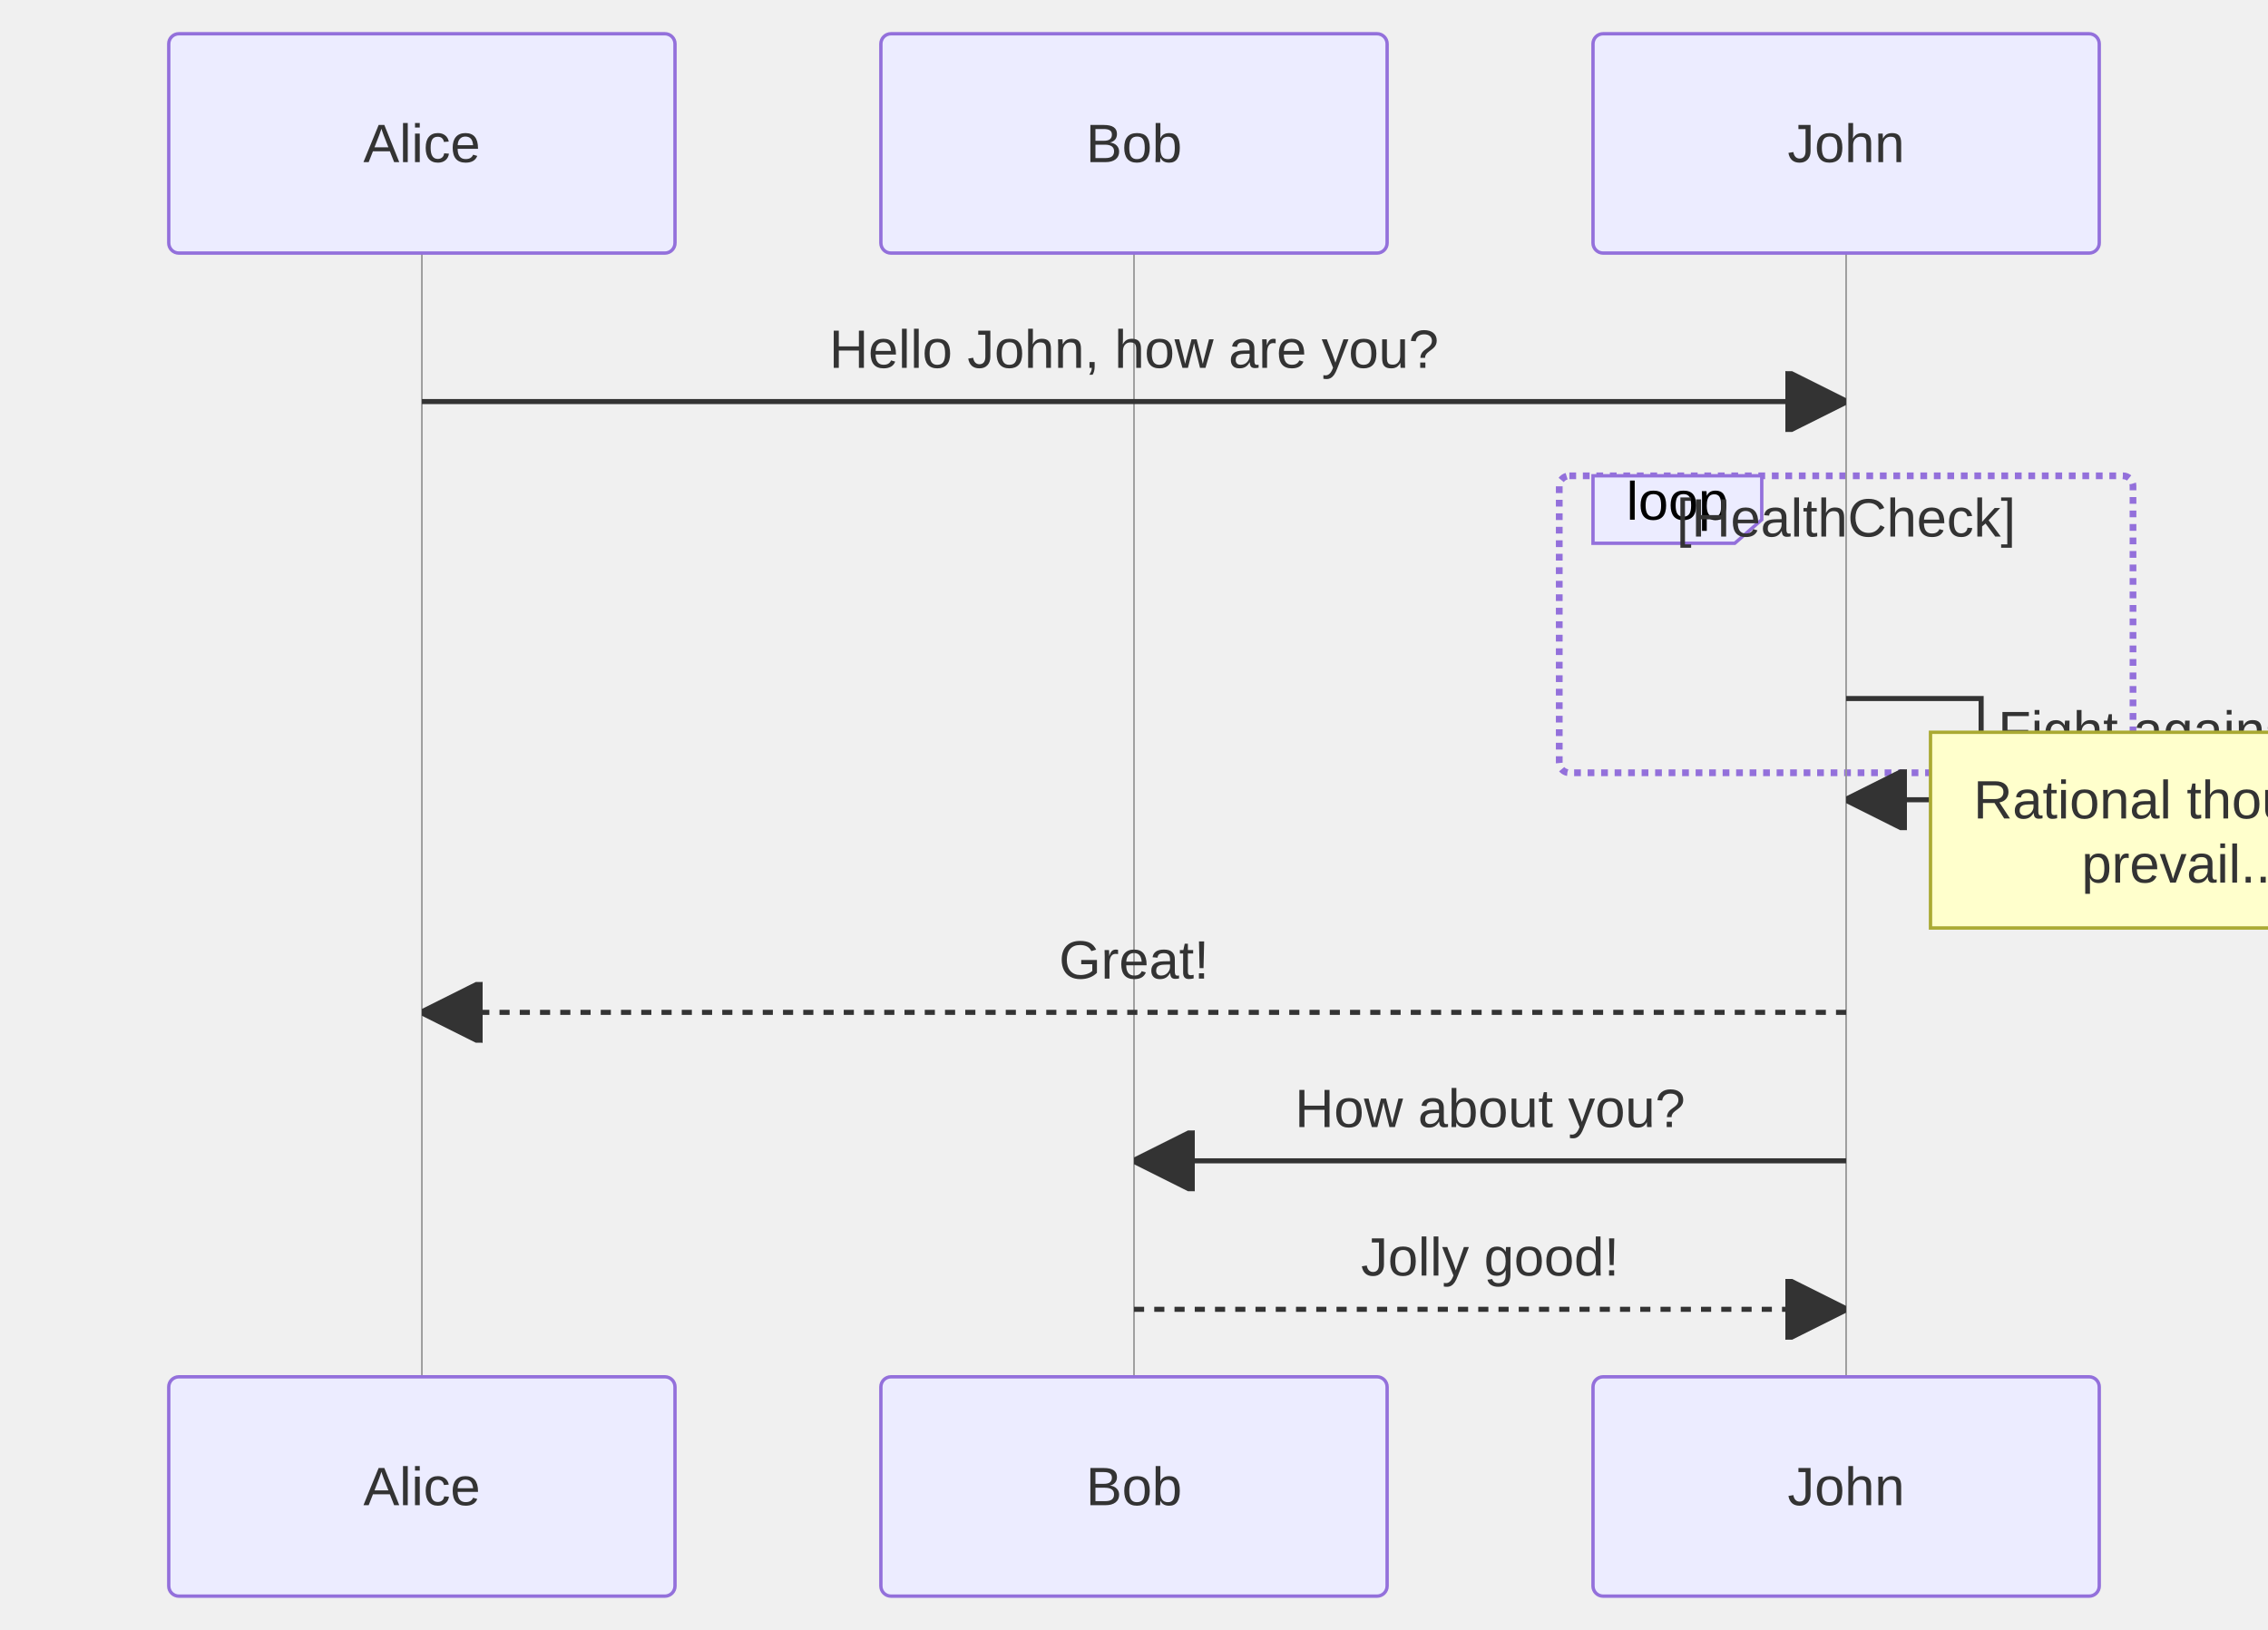
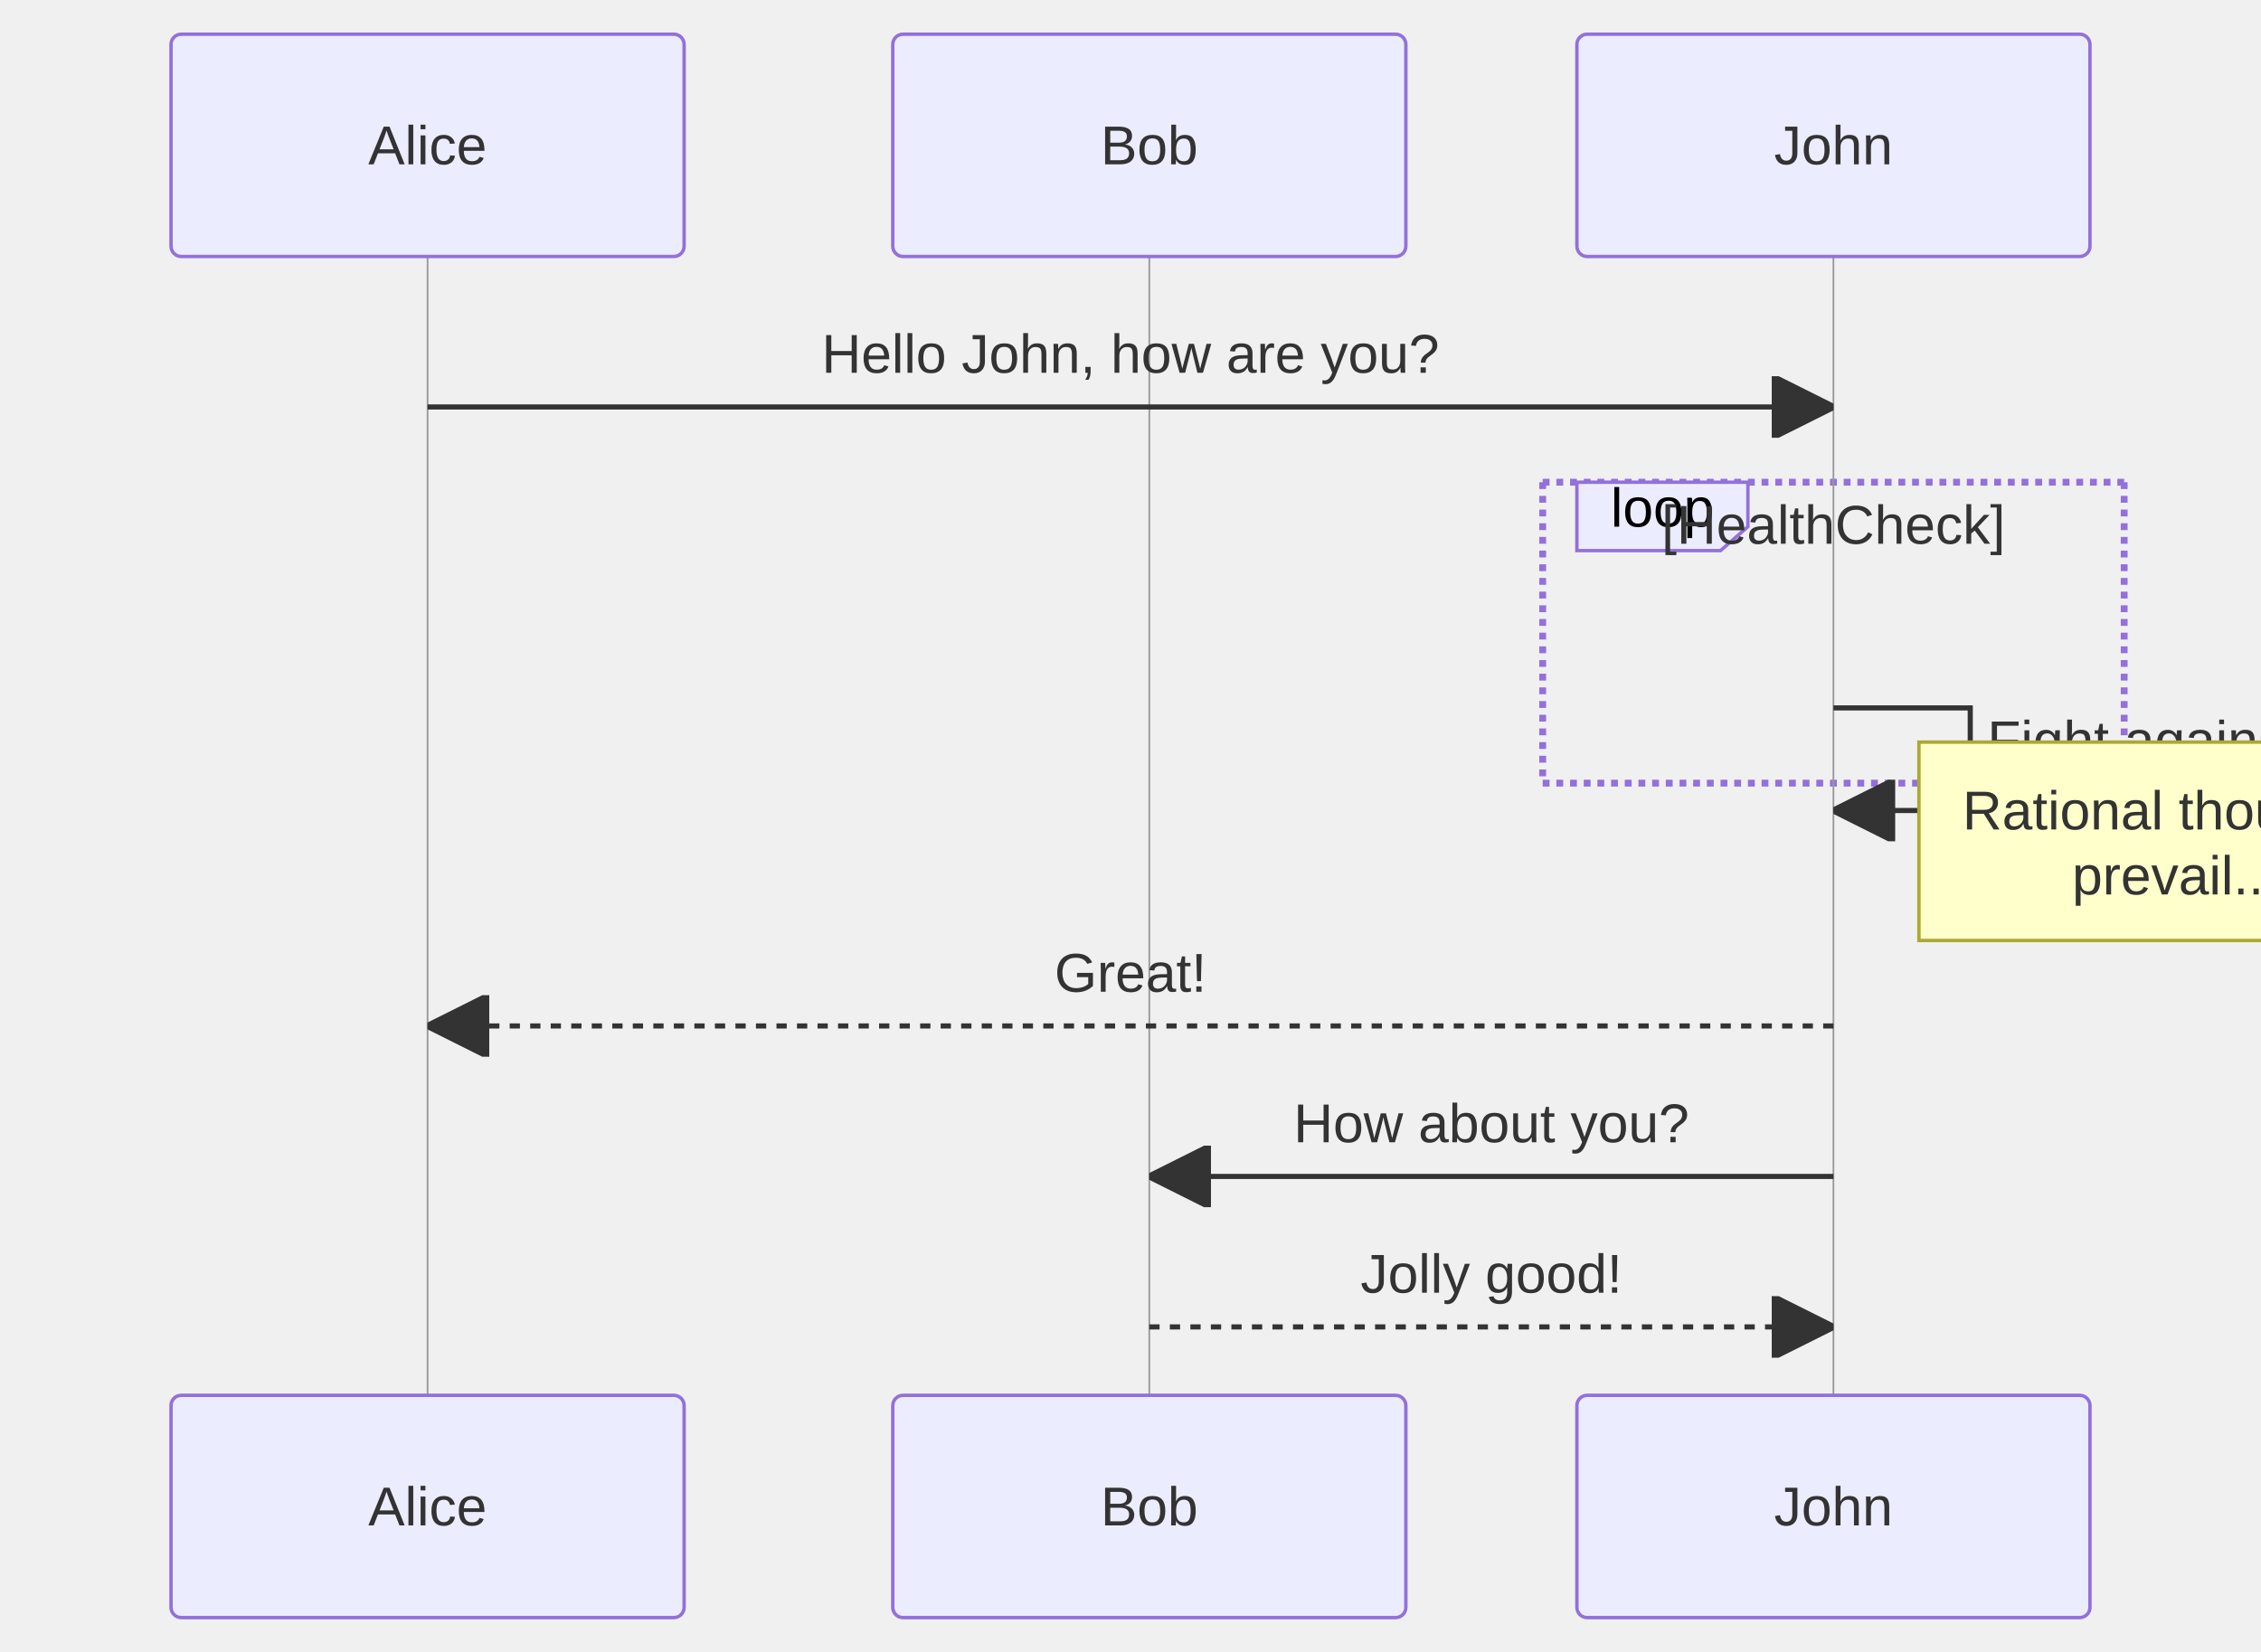
- <svg xmlns="http://www.w3.org/2000/svg" width="672" height="483" viewBox="-50 -10 672 483" class="mermaid">
+ <svg xmlns="http://www.w3.org/2000/svg" width="661" height="483" viewBox="-50 -10 661 483" class="mermaid">
  <style>

.mermaid {
  font-family: trebuchet ms, verdana, arial, sans-serif;
  font-size: 16px;
}

.node rect,
.node polygon,
.node circle,
.node ellipse,
.node path {
  fill: #ECECFF;
  stroke: #9370DB;
  stroke-width: 1px;
}

.node line {
  stroke: #9370DB;
  stroke-width: 1px;
}

.node .label {
  fill: #333333;
}

.node text {
  fill: #333333;
  font-family: trebuchet ms, verdana, arial, sans-serif;
  font-size: 16px;
}

.edge-path {
  fill: none;
  stroke: #333333;
  stroke-width: 1px;
}

.edge-label {
  fill: #333333;
  font-family: trebuchet ms, verdana, arial, sans-serif;
}

.edge-label-bg {
  fill: rgba(232, 232, 232, 0.8);
}

.subgraph {
  fill: #ffffde;
  stroke: #aaaa33;
  stroke-width: 1px;
}

.subgraph-title {
  fill: #333333;
  font-weight: bold;
}

.cluster rect {
  fill: #ffffde;
  stroke: #aaaa33;
  stroke-width: 1px;
  rx: 5px;
  ry: 5px;
}

.cluster-label {
  fill: #333333;
  font-family: trebuchet ms, verdana, arial, sans-serif;
  font-size: 16px;
  font-weight: bold;
}

marker path {
  fill: #333333;
  stroke: #333333;
}


.sequence-title {
  fill: #333333;
}

.actor {
  stroke: #9370DB;
  fill: #ECECFF;
}

.actor-box {
  stroke: #9370DB;
  fill: #ECECFF;
}

/* Actor text - no stroke (avoid outlined appearance) */
text.actor, text.actor &gt; tspan, text.actor-box, text.actor-label {
  fill: #333333;
  stroke: none;
}

.actor-line {
  stroke: #999999;
  stroke-width: 0.5px;
}

.messageLine0 {
  stroke-width: 1.5;
  stroke-dasharray: none;
  stroke: #333333;
}

.messageLine1 {
  stroke-width: 1.5;
  stroke-dasharray: 2, 2;
  stroke: #333333;
}

.message-line {
  stroke: #333333;
}

.messageText {
  fill: #333333;
  stroke: none;
}

.message-label {
  fill: #333333;
  stroke: none;
}

.note {
  stroke: #aaaa33;
  fill: #FFFFCC;
}

.noteText, .noteText &gt; tspan {
  fill: #333333;
  stroke: none;
}

.note-text, .note-text &gt; tspan {
  fill: #333333;
  stroke: none;
}

.activation {
  fill: #f4f4f4;
  stroke: #666666;
}

.loopLine {
  stroke: #9370DB;
  fill: none;
  stroke-width: 2px;
  stroke-dasharray: 2, 2;
}

.loopText {
  fill: #333333;
}

.labelBox {
  stroke: #9370DB;
  fill: #ECECFF;
}

.sequence-marker-filled {
  fill: #333333;
  stroke: #333333;
}

.sequence-marker-open {
  fill: none;
  stroke: #333333;
}

.sequence-marker-cross {
  stroke: #333333;
}

.sequence-number {
  fill: #333333;
}

.sequenceNumber-circle {
  fill: #333333;
  stroke: #333333;
}

.sequenceNumber {
  fill: white;
}

  </style>
  <defs>
    <marker id="arrow-filled" viewBox="0 0 10 10" refX="10" refY="5" markerWidth="12" markerHeight="12" orient="auto">
      <path d="M 0 0 L 10 5 L 0 10 z" class="sequence-marker-filled" stroke-width="1" />
    </marker>
    <marker id="arrow-open" viewBox="0 0 10 10" refX="10" refY="5" markerWidth="12" markerHeight="12" orient="auto">
      <path d="M 0 0 L 10 5 L 0 10" class="sequence-marker-open" stroke-width="1" />
    </marker>
    <marker id="arrow-cross" viewBox="0 0 10 10" refX="5" refY="5" markerWidth="12" markerHeight="12" orient="auto">
      <line x1="0" y1="0" x2="10" y2="10" class="sequence-marker-cross" stroke-width="2" />
      <line x1="10" y1="0" x2="0" y2="10" class="sequence-marker-cross" stroke-width="2" />
    </marker>
    <marker id="sequencenumber" refX="15" refY="15" markerWidth="60" markerHeight="40" orient="auto">
      <circle cx="15" cy="15" r="6" class="sequence-number" />
    </marker>
  </defs>
  <g class="root">
    <g class="clusters">
-       <rect x="412" y="131" width="170" height="88" rx="3" ry="3" class="loopLine" fill="none" />
-       <polygon points="422,131 472,131 472,144 464,151 422,151" class="labelBox" />
+       <g>
+         <line x1="401" y1="131" x2="571" y2="131" class="loopLine" />
+         <line x1="571" y1="131" x2="571" y2="219" class="loopLine" />
+         <line x1="401" y1="219" x2="571" y2="219" class="loopLine" />
+         <line x1="401" y1="131" x2="401" y2="219" class="loopLine" />
+       </g>
+       <polygon points="411,131 461,131 461,144 453,151 411,151" class="labelBox" />
      <line x1="75" y1="65" x2="75" y2="398" class="actor-line" stroke-width="0.5px" />
      <line x1="286" y1="65" x2="286" y2="398" class="actor-line" stroke-width="0.5px" />
-       <line x1="497" y1="65" x2="497" y2="398" class="actor-line" stroke-width="0.5px" />
+       <line x1="486" y1="65" x2="486" y2="398" class="actor-line" stroke-width="0.5px" />
    </g>
    <g class="edgePaths">
-       <line x1="75" y1="109" x2="497" y2="109" class="message-line" marker-end="url(#arrow-filled)" stroke-width="1.5" />
-       <path d="M 497 197 L 537 197 L 537 227 L 497 227" class="message-line" marker-end="url(#arrow-filled)" fill="none" stroke-width="1.5" />
-       <line x1="497" y1="290" x2="75" y2="290" class="message-line" stroke-dasharray="3,3" stroke-width="1.5" marker-end="url(#arrow-filled)" />
-       <line x1="497" y1="334" x2="286" y2="334" class="message-line" stroke-width="1.5" marker-end="url(#arrow-filled)" />
-       <line x1="286" y1="378" x2="497" y2="378" class="message-line" stroke-width="1.5" marker-end="url(#arrow-filled)" stroke-dasharray="3,3" />
+       <line x1="75" y1="109" x2="486" y2="109" class="messageLine0" stroke-width="2" stroke="none" marker-end="url(#arrow-filled)" style="fill: none;" />
+       <path d="M 486 197 L 526 197 L 526 227 L 486 227" class="message-line" stroke-width="1.5" fill="none" marker-end="url(#arrow-filled)" />
+       <line x1="486" y1="290" x2="75" y2="290" class="messageLine1" style="stroke-dasharray: 3, 3; fill: none;" marker-end="url(#arrow-filled)" stroke-width="2" stroke="none" />
+       <line x1="486" y1="334" x2="286" y2="334" class="messageLine0" stroke="none" stroke-width="2" style="fill: none;" marker-end="url(#arrow-filled)" />
+       <line x1="286" y1="378" x2="486" y2="378" class="messageLine1" marker-end="url(#arrow-filled)" style="stroke-dasharray: 3, 3; fill: none;" stroke-width="2" stroke="none" />
    </g>
    <g class="edgeLabels">
-       <text x="286" y="99" class="message-label" font-size="16" text-anchor="middle">Hello John, how are you?</text>
-       <text x="542" y="212" class="message-label" text-anchor="start" font-size="16">Fight against hypochondria</text>
-       <text x="447" y="144" class="labelText" text-anchor="middle" font-size="16">loop</text>
-       <text x="497" y="149" class="loopText" font-size="16" text-anchor="middle">[HealthCheck]</text>
-       <text x="286" y="280" class="message-label" font-size="16" text-anchor="middle">Great!</text>
-       <text x="391.5" y="324" class="message-label" text-anchor="middle" font-size="16">How about you?</text>
-       <text x="391.5" y="368" class="message-label" text-anchor="middle" font-size="16">Jolly good!</text>
+       <text x="280.5" y="99" class="message-label" text-anchor="middle" font-size="16">Hello John, how are you?</text>
+       <text x="531" y="212" class="message-label" font-size="16" text-anchor="start">Fight against hypochondria</text>
+       <text x="436" y="144" class="labelText" text-anchor="middle" font-size="16">loop</text>
+       <text x="486" y="149" class="loopText" font-size="16" text-anchor="middle">[HealthCheck]</text>
+       <text x="280.5" y="280" class="message-label" text-anchor="middle" font-size="16">Great!</text>
+       <text x="386" y="324" class="message-label" text-anchor="middle" font-size="16">How about you?</text>
+       <text x="386" y="368" class="message-label" font-size="16" text-anchor="middle">Jolly good!</text>
    </g>
    <g class="nodes">

    </g>
    <g class="actor">
      <rect x="0" y="0" width="150" height="65" rx="3" ry="3" class="actor actor-box" stroke-width="1" fill="#eaeaea" stroke="#666" />
-       <text x="75" y="32.5" class="actor actor-box" font-size="16" text-anchor="middle" dominant-baseline="central">Alice</text>
-     </g>
-     <g class="actor">
-       <rect x="211" y="0" width="150" height="65" rx="3" ry="3" class="actor actor-box" stroke="#666" stroke-width="1" fill="#eaeaea" />
+       <text x="75" y="32.5" class="actor actor-box" dominant-baseline="central" text-anchor="middle" font-size="16">Alice</text>
+     </g>
+     <g class="actor">
+       <rect x="211" y="0" width="150" height="65" rx="3" ry="3" class="actor actor-box" stroke-width="1" fill="#eaeaea" stroke="#666" />
      <text x="286" y="32.5" class="actor actor-box" font-size="16" text-anchor="middle" dominant-baseline="central">Bob</text>
    </g>
    <g class="actor">
-       <rect x="422" y="0" width="150" height="65" rx="3" ry="3" class="actor actor-box" stroke-width="1" stroke="#666" fill="#eaeaea" />
-       <text x="497" y="32.5" class="actor actor-box" text-anchor="middle" dominant-baseline="central" font-size="16">John</text>
+       <rect x="411" y="0" width="150" height="65" rx="3" ry="3" class="actor actor-box" stroke-width="1" fill="#eaeaea" stroke="#666" />
+       <text x="486" y="32.5" class="actor actor-box" font-size="16" dominant-baseline="central" text-anchor="middle">John</text>
    </g>
    <g class="note">
-       <rect x="522" y="207" width="150" height="58" class="note" fill="#EDF2AE" stroke="#666" />
-       <text x="597" y="212" class="noteText" text-anchor="middle" alignment-baseline="middle" dy="1em" font-size="16" dominant-baseline="middle">Rational thoughts</text>
-       <text x="597" y="231" class="noteText" dominant-baseline="middle" alignment-baseline="middle" dy="1em" font-size="16" text-anchor="middle">prevail...</text>
-     </g>
-     <g class="actor">
-       <rect x="0" y="398" width="150" height="65" rx="3" ry="3" class="actor actor-box" stroke-width="1" fill="#eaeaea" stroke="#666" />
-       <text x="75" y="430.5" class="actor actor-box" dominant-baseline="central" text-anchor="middle" font-size="16">Alice</text>
-     </g>
-     <g class="actor">
-       <rect x="211" y="398" width="150" height="65" rx="3" ry="3" class="actor actor-box" stroke="#666" fill="#eaeaea" stroke-width="1" />
-       <text x="286" y="430.5" class="actor actor-box" font-size="16" text-anchor="middle" dominant-baseline="central">Bob</text>
-     </g>
-     <g class="actor">
-       <rect x="422" y="398" width="150" height="65" rx="3" ry="3" class="actor actor-box" fill="#eaeaea" stroke="#666" stroke-width="1" />
-       <text x="497" y="430.5" class="actor actor-box" dominant-baseline="central" font-size="16" text-anchor="middle">John</text>
+       <rect x="511" y="207" width="150" height="58" class="note" stroke="#666" fill="#EDF2AE" />
+       <text x="586" y="212" class="noteText" text-anchor="middle" alignment-baseline="middle" dy="1em" dominant-baseline="middle" font-size="16">Rational thoughts</text>
+       <text x="586" y="231" class="noteText" text-anchor="middle" dominant-baseline="middle" font-size="16" dy="1em" alignment-baseline="middle">prevail...</text>
+     </g>
+     <g class="actor">
+       <rect x="0" y="398" width="150" height="65" rx="3" ry="3" class="actor actor-box" stroke="#666" fill="#eaeaea" stroke-width="1" />
+       <text x="75" y="430.5" class="actor actor-box" text-anchor="middle" dominant-baseline="central" font-size="16">Alice</text>
+     </g>
+     <g class="actor">
+       <rect x="211" y="398" width="150" height="65" rx="3" ry="3" class="actor actor-box" stroke-width="1" fill="#eaeaea" stroke="#666" />
+       <text x="286" y="430.5" class="actor actor-box" dominant-baseline="central" font-size="16" text-anchor="middle">Bob</text>
+     </g>
+     <g class="actor">
+       <rect x="411" y="398" width="150" height="65" rx="3" ry="3" class="actor actor-box" stroke-width="1" fill="#eaeaea" stroke="#666" />
+       <text x="486" y="430.5" class="actor actor-box" text-anchor="middle" font-size="16" dominant-baseline="central">John</text>
    </g>
  </g>
</svg>
